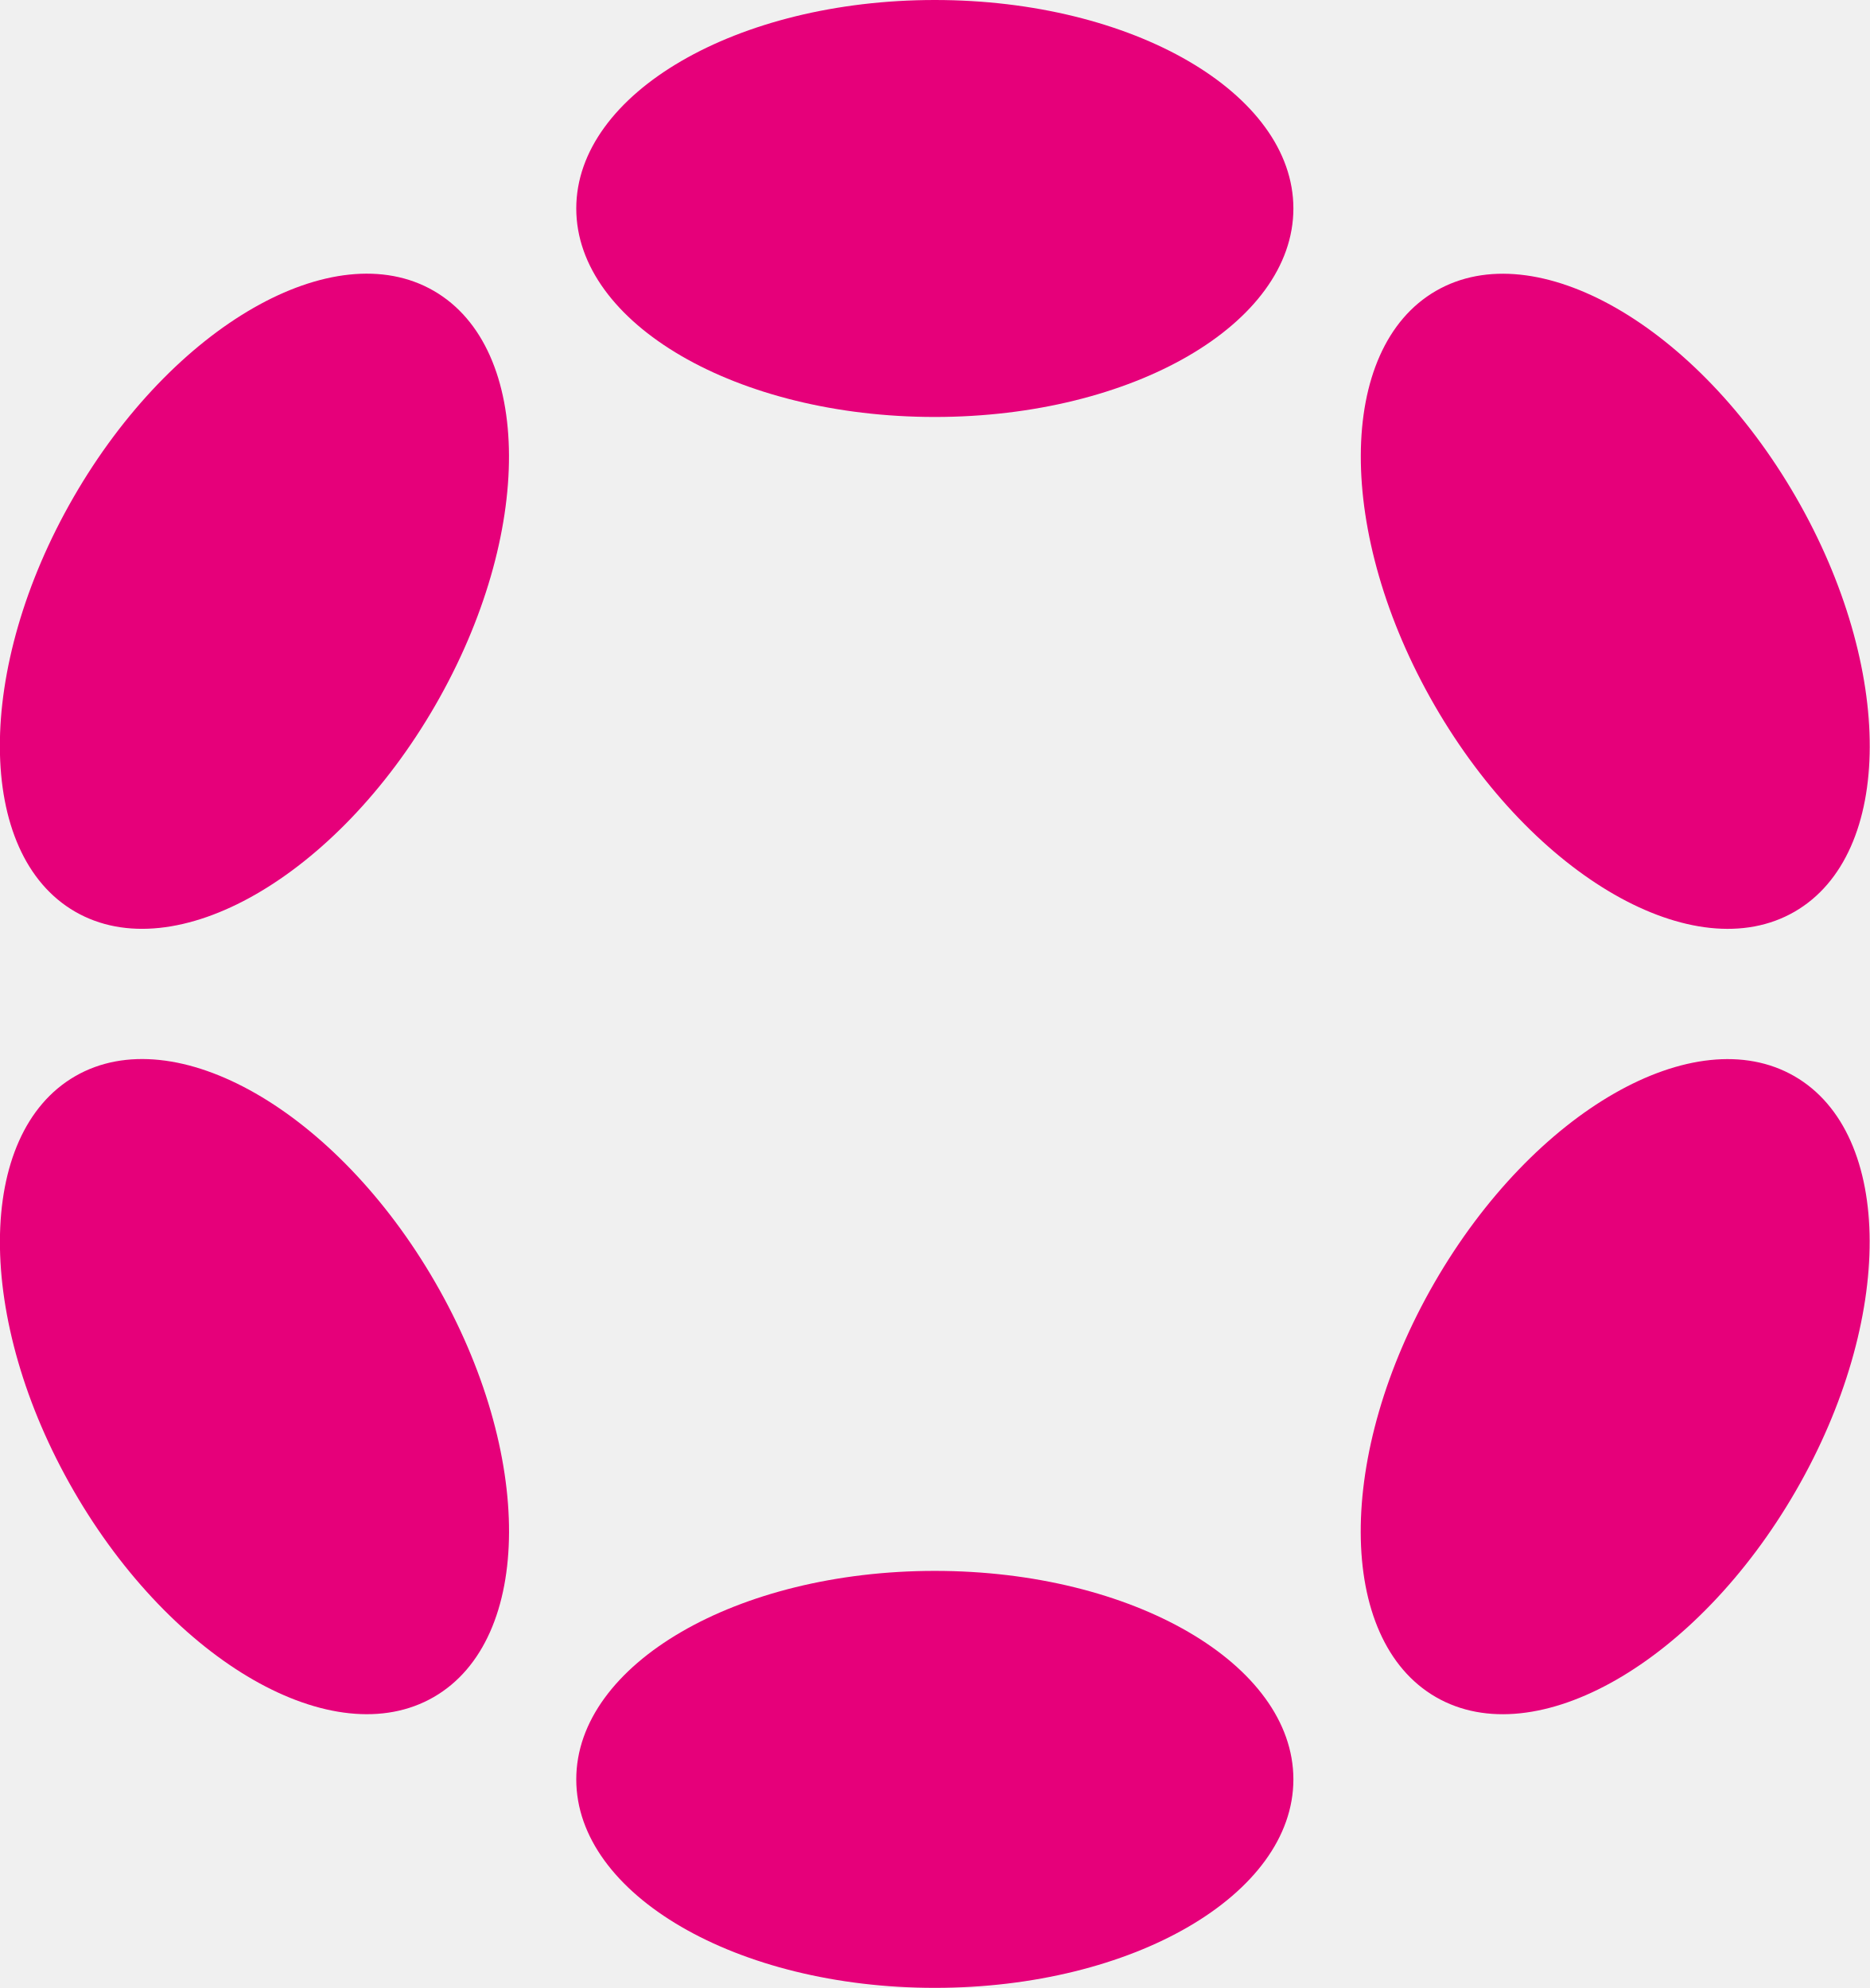
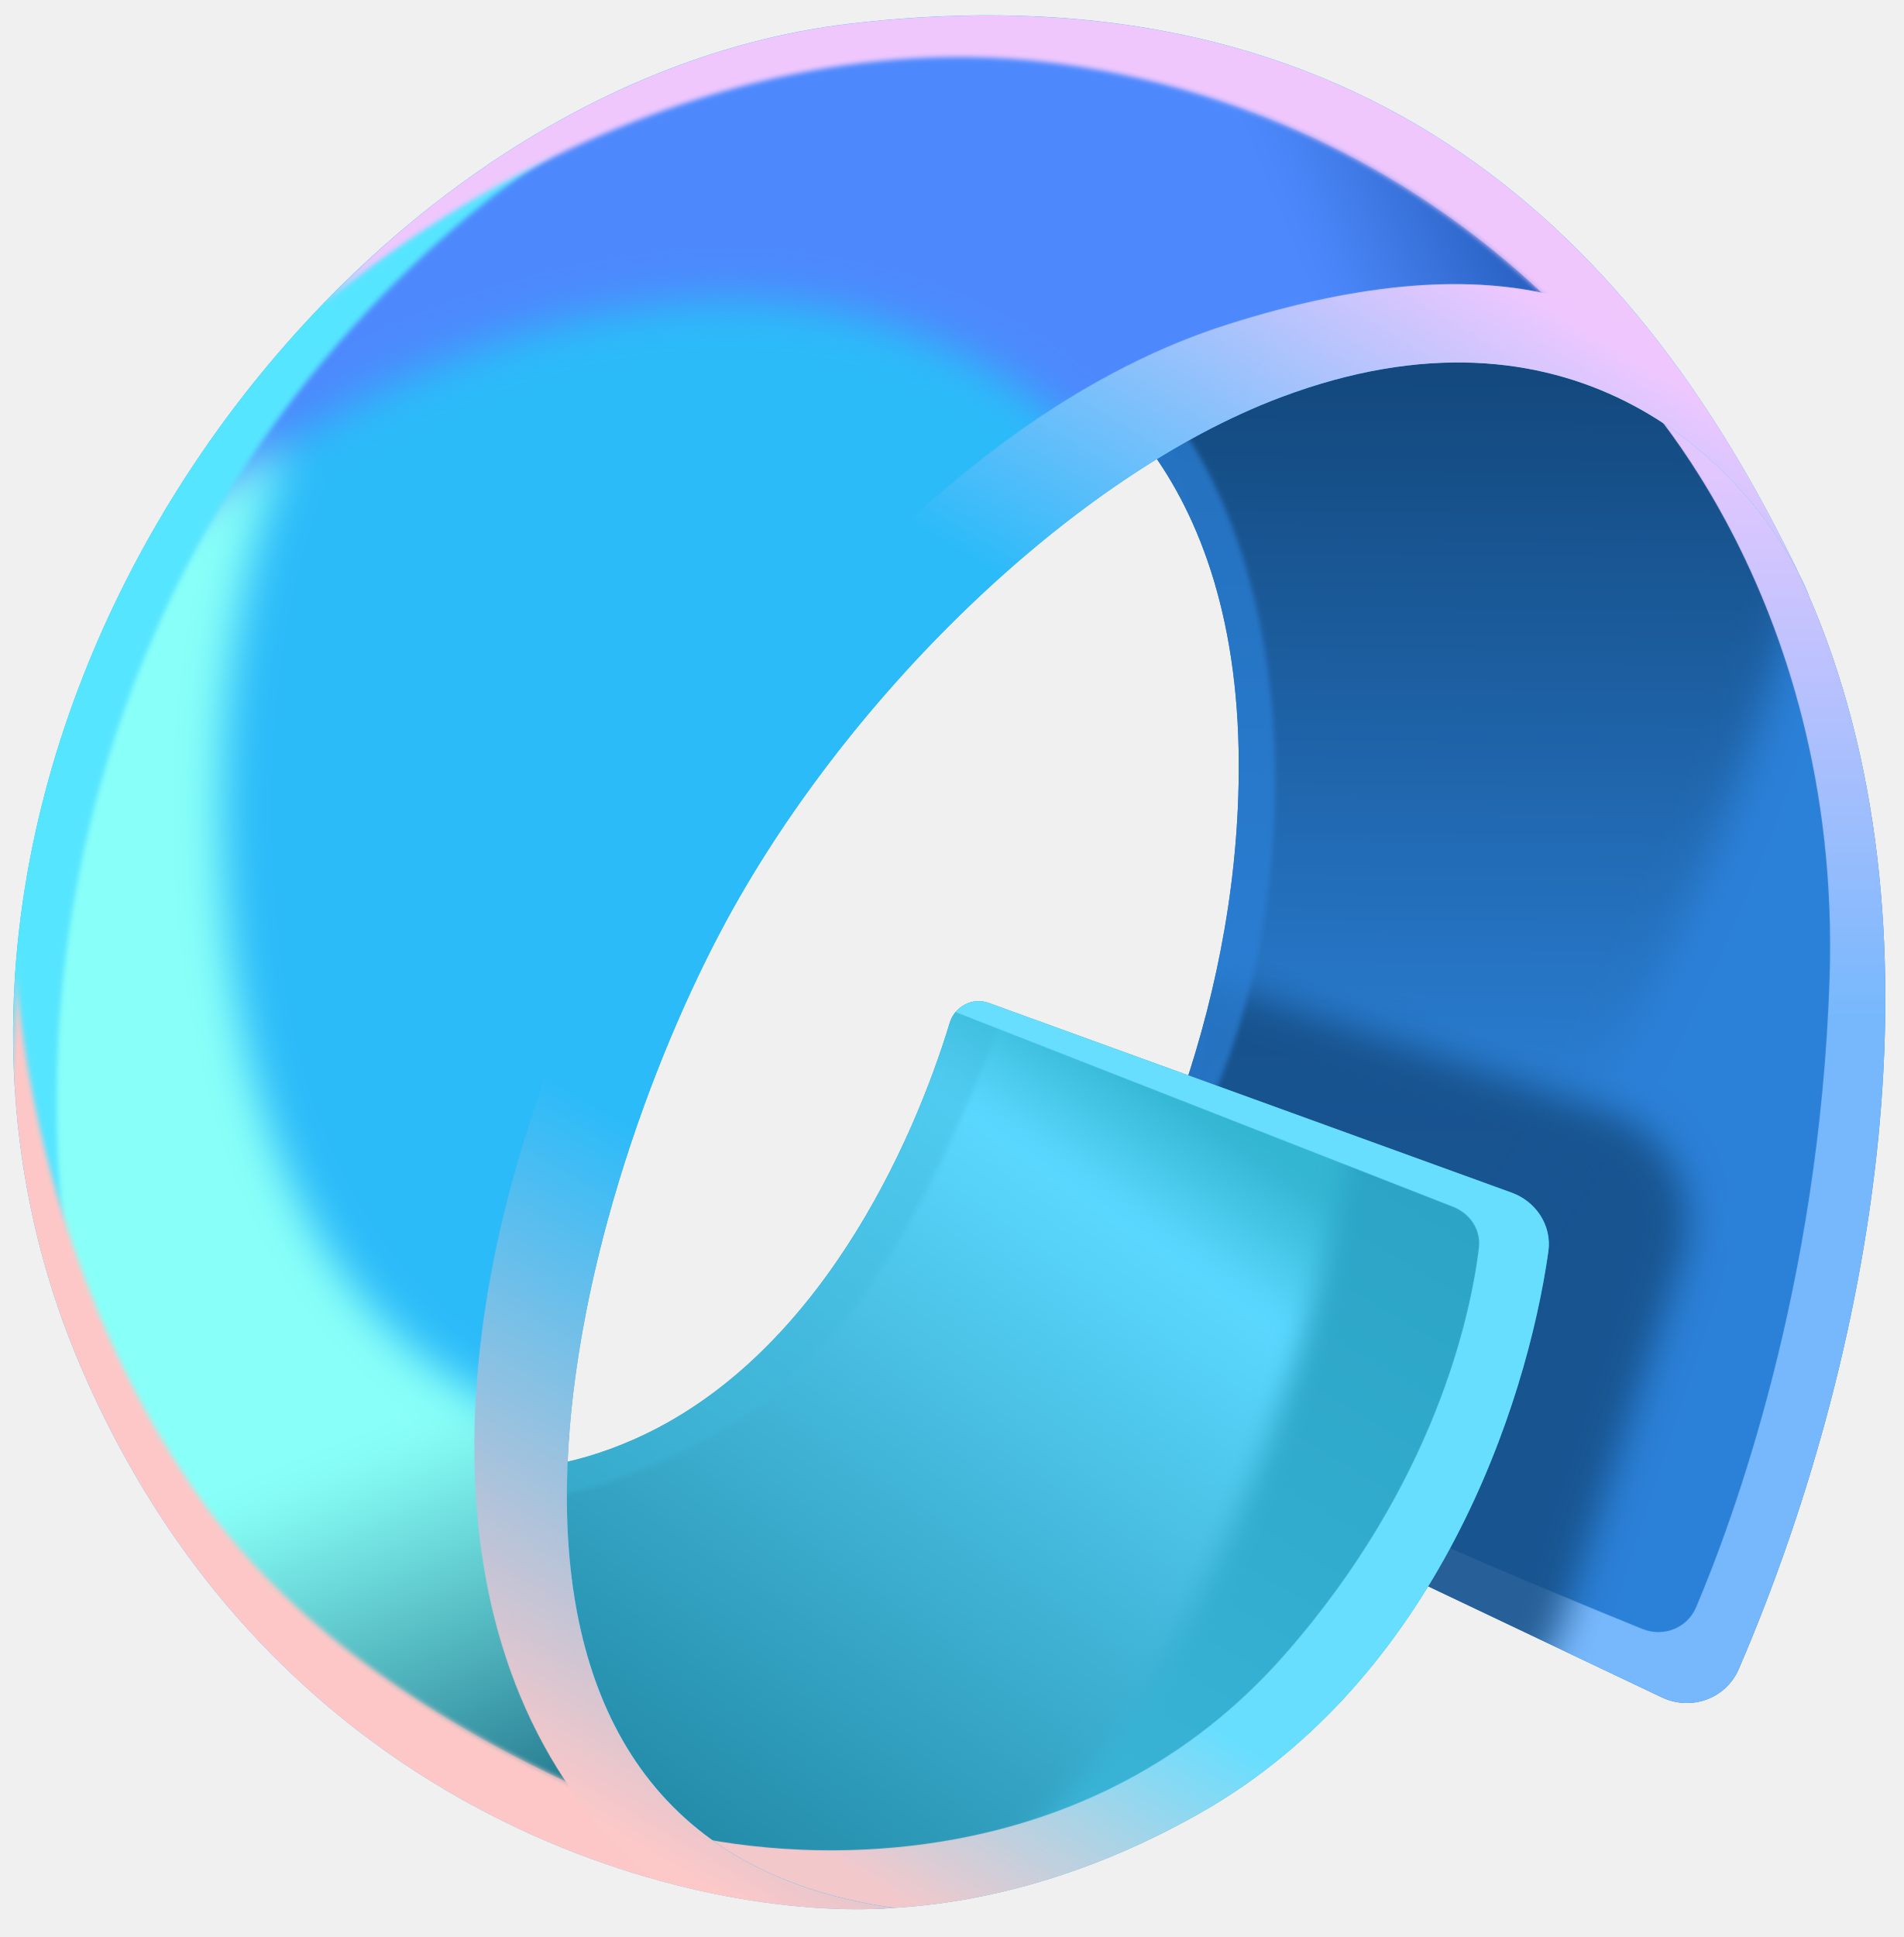
- <svg xmlns="http://www.w3.org/2000/svg" version="1.1" id="Logo" x="0px" y="0px" viewBox="0 0 1326.1 1410.3" style="enable-background:new 0 0 1326.1 1410.3;" xml:space="preserve">
-   <style type="text/css">
- 	.st0{fill:#E6007A;}
- </style>
-   <ellipse class="st0" cx="663" cy="147.9" rx="254.3" ry="147.9" />
-   <ellipse class="st0" cx="663" cy="1262.3" rx="254.3" ry="147.9" />
-   <ellipse transform="matrix(0.5 -0.866 0.866 0.5 -279.1512 369.5916)" class="st0" cx="180.5" cy="426.5" rx="254.3" ry="148" />
-   <ellipse transform="matrix(0.5 -0.866 0.866 0.5 -279.1552 1483.952)" class="st0" cx="1145.6" cy="983.7" rx="254.3" ry="147.9" />
-   <ellipse transform="matrix(0.866 -0.5 0.5 0.866 -467.6798 222.044)" class="st0" cx="180.5" cy="983.7" rx="148" ry="254.3" />
-   <ellipse transform="matrix(0.866 -0.5 0.5 0.866 -59.8007 629.9254)" class="st0" cx="1145.6" cy="426.6" rx="147.9" ry="254.3" />
+ <svg xmlns="http://www.w3.org/2000/svg" width="58" height="59" viewBox="0 0 58 59" fill="none">
+   <g clip-path="url(#clip0_36_5346)">
+     <path d="M33.267 43.453L50.629 51.701C51.519 52.123 52.583 51.746 52.974 50.84C57.032 41.431 59.55 28.188 55.046 18C50.804 8.405 40.315 5.799 36.601 6.344L29.788 10.042C32.367 10.516 37.566 13.741 37.736 22.844C37.877 30.378 34.853 37.002 32.533 40.622C31.907 41.598 32.221 42.955 33.267 43.453Z" fill="#2B80D7" />
+     <mask id="mask0_36_5346" style="mask-type:alpha" maskUnits="userSpaceOnUse" x="29" y="6" width="29" height="46">
+       <path d="M33.268 43.453L50.63 51.701C51.519 52.123 52.584 51.746 52.974 50.84C57.032 41.431 59.55 28.188 55.047 18C50.805 8.405 40.316 5.799 36.602 6.344L29.789 10.042C32.367 10.516 37.566 13.741 37.737 22.845C37.878 30.378 34.854 37.002 32.533 40.622C31.907 41.598 32.221 42.956 33.268 43.453Z" fill="#DEA00D" />
+     </mask>
+     <g mask="url(#mask0_36_5346)">
+       <g filter="url(#filter0_f_36_5346)">
+         <path d="M38.581 46.279C47.728 39.674 59.985 12.754 53.837 7.432C51.576 5.475 30.942 5.937 29.098 4.476L30.601 6.717C30.601 6.717 36.642 14.301 36.246 26.209C36.004 33.523 33.381 41.083 31.752 44.779C31.486 45.384 19.382 39.398 19.155 39.862C18.508 41.182 30.378 47.075 30.378 47.075L37.982 46.492C38.2 46.475 38.403 46.407 38.581 46.279Z" fill="url(#paint0_linear_36_5346)" />
+       </g>
+       <g filter="url(#filter1_f_36_5346)">
+         <path d="M53.184 53.471C62.13 46.725 70.433 26.69 64.189 15.495C62.732 12.881 51.817 5.403 49.974 3.941L49.401 11.39C49.401 11.39 56.137 17.895 55.741 29.826C55.43 39.182 52.796 46.315 51.674 48.958C51.403 49.596 50.678 49.876 50.036 49.616C47.004 48.387 38.963 45.063 39.244 44.488C38.598 45.808 50.358 52.718 50.358 52.718L51.9 53.55C52.311 53.772 52.81 53.752 53.184 53.471Z" fill="url(#paint1_linear_36_5346)" />
+       </g>
+       <g opacity="0.8" filter="url(#filter2_f_36_5346)">
+         <path d="M48.953 33.854L34.271 29.016C32.401 28.4 30.387 29.42 29.773 31.293L26.096 42.505C25.481 44.379 26.499 46.397 28.368 47.013L43.051 51.851C44.92 52.467 46.934 51.447 47.549 49.573L51.226 38.362C51.84 36.488 50.823 34.47 48.953 33.854Z" fill="#13497E" />
+       </g>
+       <g opacity="0.7" filter="url(#filter3_f_36_5346)">
+         <path d="M32.662 39.029C39.917 33.952 41.026 17.765 34.747 11.52C33.128 9.91 30.712 8.181 29.154 7.104L30.424 8.756C30.424 8.756 35.529 14.347 35.195 23.126C34.99 28.518 32.774 34.092 31.397 36.816C31.172 37.262 20.944 32.849 20.752 33.191C20.205 34.165 30.236 38.509 30.236 38.509L31.504 39.106C31.88 39.283 32.322 39.267 32.662 39.029Z" fill="#2B80D7" />
+       </g>
+     </g>
+     <path d="M46.055 36.326L30.121 30.547C29.627 30.367 29.087 30.652 28.934 31.156C27.827 34.804 24.922 41.389 19.281 43.857C11.863 47.102 9.422 39.842 12.686 49.017C15.951 58.192 26.737 60.823 36.6 55.205C43.75 51.132 46.508 42.819 47.174 38.119C47.285 37.331 46.802 36.597 46.055 36.326Z" fill="url(#paint2_linear_36_5346)" />
+     <mask id="mask1_36_5346" style="mask-type:alpha" maskUnits="userSpaceOnUse" x="11" y="30" width="37" height="29">
+       <path d="M46.056 36.328L30.122 30.548C29.628 30.369 29.088 30.653 28.935 31.157C27.828 34.805 24.923 41.391 19.282 43.858C11.864 47.103 9.423 39.843 12.687 49.018C15.951 58.193 26.737 60.825 36.601 55.206C43.751 51.133 46.508 42.82 47.174 38.12C47.286 37.333 46.802 36.598 46.056 36.328Z" fill="url(#paint3_radial_36_5346)" />
+     </mask>
+     <g mask="url(#mask1_36_5346)">
+       <g filter="url(#filter4_f_36_5346)">
+         <path d="M21.193 60.611C36.659 60.611 43.128 32.639 41.328 27.889C41.231 27.634 40.995 27.472 40.735 27.39L12.002 18.357L29.486 25.584C29.679 25.663 29.791 25.864 29.749 26.069C29.412 27.719 27.762 34.84 23.584 39.36C18.833 44.498 9.022 45.651 4.975 44.693C2.819 44.689 1.603 43.95 1.603 43.95C6.504 47.142 13.542 60.611 21.193 60.611Z" fill="url(#paint4_linear_36_5346)" />
+       </g>
+       <g opacity="0.4" filter="url(#filter5_f_36_5346)">
+         <path d="M22.975 42.955C29.26 38.688 33.947 22.523 32.694 18.021C32.581 17.614 32.189 17.392 31.769 17.373L14.934 16.619L29.587 23.839C29.76 23.925 29.859 24.108 29.827 24.299C29.557 25.885 28.178 33.072 24.649 37.622C20.665 42.76 12.434 43.913 9.039 42.955C7.231 42.952 6.298 43.685 6.298 43.685C10.409 46.877 17.395 46.744 22.975 42.955Z" fill="#3EBADD" />
+       </g>
+       <g filter="url(#filter6_f_36_5346)">
+         <path d="M37.093 56.587C44.661 52.276 51.311 34.971 49.74 30.595C49.621 30.263 49.294 30.083 48.944 30.041L28.895 27.616L28.44 30.564L44.273 36.76C44.791 36.963 45.125 37.464 45.057 38.017C44.806 40.05 43.734 45.162 39.154 50.385C33.248 57.121 24.709 56.802 20.662 55.844C18.506 55.841 17.976 55.844 17.976 55.844C22.588 59.129 30.442 60.376 37.093 56.587Z" fill="url(#paint5_linear_36_5346)" />
+       </g>
+     </g>
+     <path d="M21.983 28.318C17.158 37.417 12.489 56.051 27.249 58.113C21.477 58.558 8.358 55.587 2.397 41.476C-5.054 23.837 9.565 2.643 25.886 0.722C41.842 -1.155 50.066 7.572 54.802 17.466C54.924 17.701 55.031 17.93 55.122 18.148C55.017 17.92 54.911 17.693 54.802 17.466C52.98 13.939 47.795 8.795 39.014 12.102C32.662 14.494 25.696 21.318 21.983 28.318Z" fill="#2CBBF9" />
+     <mask id="mask2_36_5346" style="mask-type:alpha" maskUnits="userSpaceOnUse" x="0" y="0" width="56" height="59">
+       <path d="M21.984 28.321C17.159 37.42 12.489 56.053 27.249 58.116C21.477 58.561 8.359 55.59 2.398 41.479C-5.053 23.84 9.566 2.645 25.887 0.725C41.843 -1.152 50.067 7.574 54.803 17.469C54.925 17.704 55.031 17.932 55.123 18.15C55.018 17.922 54.911 17.695 54.803 17.469C52.981 13.941 47.796 8.798 39.015 12.105C32.663 14.497 25.697 21.32 21.984 28.321Z" fill="#00CCC0" />
+     </mask>
+     <g mask="url(#mask2_36_5346)">
+       <g filter="url(#filter7_f_36_5346)">
+         <path d="M-12.02 41.089C-6.06 55.199 21.052 59.425 26.825 58.98C27.114 56.243 18.832 50.299 19.121 43.686C19.121 43.686 8.56 44.025 6.948 28.322C5.335 12.618 14.322 4.715 14.322 4.715C3.607 10.008 -15.245 33.455 -12.02 41.089Z" fill="url(#paint6_linear_36_5346)" />
+         <path d="M55.121 18.154C82.944 -4.353 35.876 -9.549 19.555 -7.629C12.76 -6.83 -5.112 11.175 1.923 18.922C1.923 18.922 9.219 10.822 19.555 9.342C29.89 7.862 34.676 15.329 34.676 15.329C35.936 14.556 39.247 14.342 40.488 13.875C49.855 10.347 54.663 17.187 55.121 18.154Z" fill="url(#paint7_linear_36_5346)" />
+       </g>
+       <g filter="url(#filter8_f_36_5346)">
+         <path d="M3.076 43.294C-13.535 38.036 -5.54 2.329 11.126 -2.782C26.121 -7.38 27.357 -0.155 29.995 0.285C30.337 0.274 30.523 0.281 30.523 0.281C30.338 0.314 30.164 0.313 29.995 0.285C28.013 0.346 20.781 0.99 13.884 6.907C3.511 15.805 -0.665 30.031 3.076 43.294Z" fill="#56E5FF" />
+       </g>
+       <g filter="url(#filter9_f_36_5346)">
+         <path d="M29.938 58.087C25.322 63.295 6.428 56.962 0.467 42.852C-0.606 40.311 0.56 32.517 0.483 29.488C0.469 29.261 0.467 29.139 0.467 29.139C0.474 29.247 0.48 29.363 0.483 29.488C0.583 31.174 1.284 38.68 5.969 45.462C11.285 53.159 22.205 56.174 22.205 56.174C23.63 57.19 27.655 57.768 29.938 58.087Z" fill="#FDC7C7" />
+       </g>
+       <mask id="mask3_36_5346" style="mask-type:alpha" maskUnits="userSpaceOnUse" x="-8" y="27" width="37" height="37">
+         <path d="M28.208 54.467L1.831 27.216L-7.716 36.498L18.661 63.75L28.208 54.467Z" fill="url(#paint8_linear_36_5346)" />
+       </mask>
+       <g mask="url(#mask3_36_5346)">
+         <path d="M29.939 58.087C25.323 63.295 6.428 56.963 0.468 42.852C-0.606 40.311 0.561 32.517 0.484 29.488C0.47 29.261 0.468 29.139 0.468 29.139C0.475 29.247 0.48 29.363 0.484 29.488C0.584 31.174 1.284 38.68 5.969 45.462C11.286 53.159 22.205 56.174 22.205 56.174C23.63 57.19 27.655 57.768 29.939 58.087Z" fill="#FDC7C7" />
+       </g>
+       <g filter="url(#filter10_f_36_5346)">
+         <path d="M56.302 18.895C57.517 10.042 41.757 -3.677 25.436 -1.757C19.531 -1.062 14.299 4.64 9.805 9.3C9.805 9.3 20.005 0.214 32.423 1.962C44.841 3.71 50.39 12.926 50.39 12.926C52.983 14.445 54.166 19.116 56.302 18.895Z" fill="#EFC7FD" />
+       </g>
+       <mask id="mask4_36_5346" style="mask-type:alpha" maskUnits="userSpaceOnUse" x="7" y="-4" width="48" height="23">
+         <path d="M54.664 3.192L10.114 -3.447L7.889 11.548L52.44 18.186L54.664 3.192Z" fill="url(#paint9_linear_36_5346)" />
+       </mask>
+       <g mask="url(#mask4_36_5346)">
+         <path d="M56.302 18.894C57.517 10.041 41.757 -3.679 25.436 -1.758C19.531 -1.064 14.299 4.639 9.804 9.298C9.804 9.298 20.005 0.213 32.423 1.961C44.841 3.709 50.39 12.924 50.39 12.924C52.983 14.444 54.166 19.115 56.302 18.894Z" fill="#EFC7FD" />
+       </g>
+       <g filter="url(#filter11_f_36_5346)">
+         <path d="M37.41 9.879C20.691 15.163 5.881 46.007 20.271 57.576C34.662 69.146 51.485 47.168 59.949 29.368C55.761 17.405 54.129 4.594 37.41 9.879Z" fill="url(#paint10_linear_36_5346)" />
+       </g>
+       <mask id="mask5_36_5346" style="mask-type:alpha" maskUnits="userSpaceOnUse" x="-8" y="-8" width="73" height="76">
+         <path d="M64.484 17.309L22.785 -7.984L-7.319 41.874L34.38 67.167L64.484 17.309Z" fill="url(#paint11_linear_36_5346)" />
+       </mask>
+       <g mask="url(#mask5_36_5346)">
+         <path d="M37.408 9.879C20.689 15.163 5.879 46.007 20.27 57.576C34.66 69.146 51.483 47.169 59.947 29.368C55.759 17.405 54.127 4.595 37.408 9.879Z" fill="url(#paint12_linear_36_5346)" />
+       </g>
+     </g>
+   </g>
+   <defs>
+     <filter id="filter0_f_36_5346" x="17.908" y="3.254" width="38.809" height="45.042" filterUnits="userSpaceOnUse" color-interpolation-filters="sRGB">
+       <feFlood flood-opacity="0" result="BackgroundImageFix" />
+       <feBlend mode="normal" in="SourceGraphic" in2="BackgroundImageFix" result="shape" />
+       <feGaussianBlur stdDeviation="0.611" result="effect1_foregroundBlur_36_5346" />
+     </filter>
+     <filter id="filter1_f_36_5346" x="39.178" y="3.9" width="27.226" height="49.842" filterUnits="userSpaceOnUse" color-interpolation-filters="sRGB">
+       <feFlood flood-opacity="0" result="BackgroundImageFix" />
+       <feBlend mode="normal" in="SourceGraphic" in2="BackgroundImageFix" result="shape" />
+       <feGaussianBlur stdDeviation="0.02" result="effect1_foregroundBlur_36_5346" />
+     </filter>
+     <filter id="filter2_f_36_5346" x="24.777" y="27.697" width="27.768" height="25.473" filterUnits="userSpaceOnUse" color-interpolation-filters="sRGB">
+       <feFlood flood-opacity="0" result="BackgroundImageFix" />
+       <feBlend mode="normal" in="SourceGraphic" in2="BackgroundImageFix" result="shape" />
+       <feGaussianBlur stdDeviation="0.57" result="effect1_foregroundBlur_36_5346" />
+     </filter>
+     <filter id="filter3_f_36_5346" x="20.567" y="6.941" width="18.445" height="32.447" filterUnits="userSpaceOnUse" color-interpolation-filters="sRGB">
+       <feFlood flood-opacity="0" result="BackgroundImageFix" />
+       <feBlend mode="normal" in="SourceGraphic" in2="BackgroundImageFix" result="shape" />
+       <feGaussianBlur stdDeviation="0.081" result="effect1_foregroundBlur_36_5346" />
+     </filter>
+     <filter id="filter4_f_36_5346" x="0.789" y="17.543" width="41.646" height="43.882" filterUnits="userSpaceOnUse" color-interpolation-filters="sRGB">
+       <feFlood flood-opacity="0" result="BackgroundImageFix" />
+       <feBlend mode="normal" in="SourceGraphic" in2="BackgroundImageFix" result="shape" />
+       <feGaussianBlur stdDeviation="0.407" result="effect1_foregroundBlur_36_5346" />
+     </filter>
+     <filter id="filter5_f_36_5346" x="6.135" y="16.457" width="26.925" height="29.654" filterUnits="userSpaceOnUse" color-interpolation-filters="sRGB">
+       <feFlood flood-opacity="0" result="BackgroundImageFix" />
+       <feBlend mode="normal" in="SourceGraphic" in2="BackgroundImageFix" result="shape" />
+       <feGaussianBlur stdDeviation="0.081" result="effect1_foregroundBlur_36_5346" />
+     </filter>
+     <filter id="filter6_f_36_5346" x="17.935" y="27.575" width="32.077" height="31.385" filterUnits="userSpaceOnUse" color-interpolation-filters="sRGB">
+       <feFlood flood-opacity="0" result="BackgroundImageFix" />
+       <feBlend mode="normal" in="SourceGraphic" in2="BackgroundImageFix" result="shape" />
+       <feGaussianBlur stdDeviation="0.02" result="effect1_foregroundBlur_36_5346" />
+     </filter>
+     <filter id="filter7_f_36_5346" x="-13.689" y="-9.298" width="78.726" height="69.612" filterUnits="userSpaceOnUse" color-interpolation-filters="sRGB">
+       <feFlood flood-opacity="0" result="BackgroundImageFix" />
+       <feBlend mode="normal" in="SourceGraphic" in2="BackgroundImageFix" result="shape" />
+       <feGaussianBlur stdDeviation="0.651" result="effect1_foregroundBlur_36_5346" />
+     </filter>
+     <filter id="filter8_f_36_5346" x="-6.24" y="-4.47" width="36.926" height="47.926" filterUnits="userSpaceOnUse" color-interpolation-filters="sRGB">
+       <feFlood flood-opacity="0" result="BackgroundImageFix" />
+       <feBlend mode="normal" in="SourceGraphic" in2="BackgroundImageFix" result="shape" />
+       <feGaussianBlur stdDeviation="0.081" result="effect1_foregroundBlur_36_5346" />
+     </filter>
+     <filter id="filter9_f_36_5346" x="-0.152" y="28.976" width="30.254" height="31.082" filterUnits="userSpaceOnUse" color-interpolation-filters="sRGB">
+       <feFlood flood-opacity="0" result="BackgroundImageFix" />
+       <feBlend mode="normal" in="SourceGraphic" in2="BackgroundImageFix" result="shape" />
+       <feGaussianBlur stdDeviation="0.081" result="effect1_foregroundBlur_36_5346" />
+     </filter>
+     <filter id="filter10_f_36_5346" x="9.642" y="-2.102" width="46.889" height="21.167" filterUnits="userSpaceOnUse" color-interpolation-filters="sRGB">
+       <feFlood flood-opacity="0" result="BackgroundImageFix" />
+       <feBlend mode="normal" in="SourceGraphic" in2="BackgroundImageFix" result="shape" />
+       <feGaussianBlur stdDeviation="0.081" result="effect1_foregroundBlur_36_5346" />
+     </filter>
+     <filter id="filter11_f_36_5346" x="14.411" y="8.614" width="45.579" height="52.224" filterUnits="userSpaceOnUse" color-interpolation-filters="sRGB">
+       <feFlood flood-opacity="0" result="BackgroundImageFix" />
+       <feBlend mode="normal" in="SourceGraphic" in2="BackgroundImageFix" result="shape" />
+       <feGaussianBlur stdDeviation="0.02" result="effect1_foregroundBlur_36_5346" />
+     </filter>
+     <linearGradient id="paint0_linear_36_5346" x1="41.889" y1="11.674" x2="41.606" y2="47.315" gradientUnits="userSpaceOnUse">
+       <stop stop-color="#13497E" />
+       <stop offset="0.64" stop-color="#2B80D7" />
+     </linearGradient>
+     <linearGradient id="paint1_linear_36_5346" x1="52.791" y1="14.294" x2="52.805" y2="51.323" gradientUnits="userSpaceOnUse">
+       <stop stop-color="#E2C7FE" />
+       <stop offset="0.451" stop-color="#77B8FD" />
+     </linearGradient>
+     <linearGradient id="paint2_linear_36_5346" x1="38.015" y1="23.809" x2="18.888" y2="55.922" gradientUnits="userSpaceOnUse">
+       <stop stop-color="#269EBF" />
+       <stop offset="1" stop-color="#3EBADD" />
+     </linearGradient>
+     <radialGradient id="paint3_radial_36_5346" cx="0" cy="0" r="1" gradientUnits="userSpaceOnUse" gradientTransform="translate(40.6154 34.5544) rotate(139.644) scale(40.4964 29.8511)">
+       <stop offset="0.411" stop-color="#FF7360" />
+       <stop offset="1" stop-color="#630513" />
+     </radialGradient>
+     <linearGradient id="paint4_linear_36_5346" x1="34.149" y1="32.158" x2="18.423" y2="54.551" gradientUnits="userSpaceOnUse">
+       <stop stop-color="#33B6D2" />
+       <stop offset="0.143" stop-color="#5BD8FF" />
+       <stop offset="1" stop-color="#228AA7" />
+     </linearGradient>
+     <linearGradient id="paint5_linear_36_5346" x1="39.278" y1="34.628" x2="25.782" y2="57.031" gradientUnits="userSpaceOnUse">
+       <stop offset="0.635" stop-color="#68DEFF" />
+       <stop offset="1" stop-color="#F3C8CB" />
+     </linearGradient>
+     <linearGradient id="paint6_linear_36_5346" x1="2.527" y1="19.478" x2="17.408" y2="56.223" gradientUnits="userSpaceOnUse">
+       <stop offset="0.661" stop-color="#88FFF8" />
+       <stop offset="1" stop-color="#176781" />
+     </linearGradient>
+     <linearGradient id="paint7_linear_36_5346" x1="10.402" y1="21.747" x2="51.618" y2="4.697" gradientUnits="userSpaceOnUse">
+       <stop offset="0.732" stop-color="#4D89FD" />
+       <stop offset="1" stop-color="#033883" />
+     </linearGradient>
+     <linearGradient id="paint8_linear_36_5346" x1="22.374" y1="57.757" x2="5.231" y2="45.386" gradientUnits="userSpaceOnUse">
+       <stop stop-color="#D9D9D9" />
+       <stop offset="0.659" stop-color="#D9D9D9" stop-opacity="0" />
+     </linearGradient>
+     <linearGradient id="paint9_linear_36_5346" x1="52.959" y1="14.475" x2="33.476" y2="1.654" gradientUnits="userSpaceOnUse">
+       <stop stop-color="#D9D9D9" />
+       <stop offset="1" stop-color="#D9D9D9" stop-opacity="0" />
+     </linearGradient>
+     <linearGradient id="paint10_linear_36_5346" x1="48.039" y1="9.754" x2="20.234" y2="56.748" gradientUnits="userSpaceOnUse">
+       <stop stop-color="#EFC7FE" />
+       <stop offset="0.286" stop-color="#2CBBF9" />
+       <stop offset="0.656" stop-color="#2CBBF9" />
+       <stop offset="1" stop-color="#FDC8C8" />
+     </linearGradient>
+     <linearGradient id="paint11_linear_36_5346" x1="49.481" y1="40.11" x2="15.166" y2="18.39" gradientUnits="userSpaceOnUse">
+       <stop stop-color="#D9D9D9" />
+       <stop offset="0.659" stop-color="#D9D9D9" stop-opacity="0" />
+     </linearGradient>
+     <linearGradient id="paint12_linear_36_5346" x1="48.038" y1="9.755" x2="20.232" y2="56.748" gradientUnits="userSpaceOnUse">
+       <stop stop-color="#EFC7FE" />
+       <stop offset="0.318" stop-color="#2CBBF9" />
+       <stop offset="0.661" stop-color="#2CBBF9" />
+       <stop offset="1" stop-color="#FDC8C8" />
+     </linearGradient>
+     <clipPath id="clip0_36_5346">
+       <rect width="57.711" height="58.931" fill="white" />
+     </clipPath>
+   </defs>
</svg>
